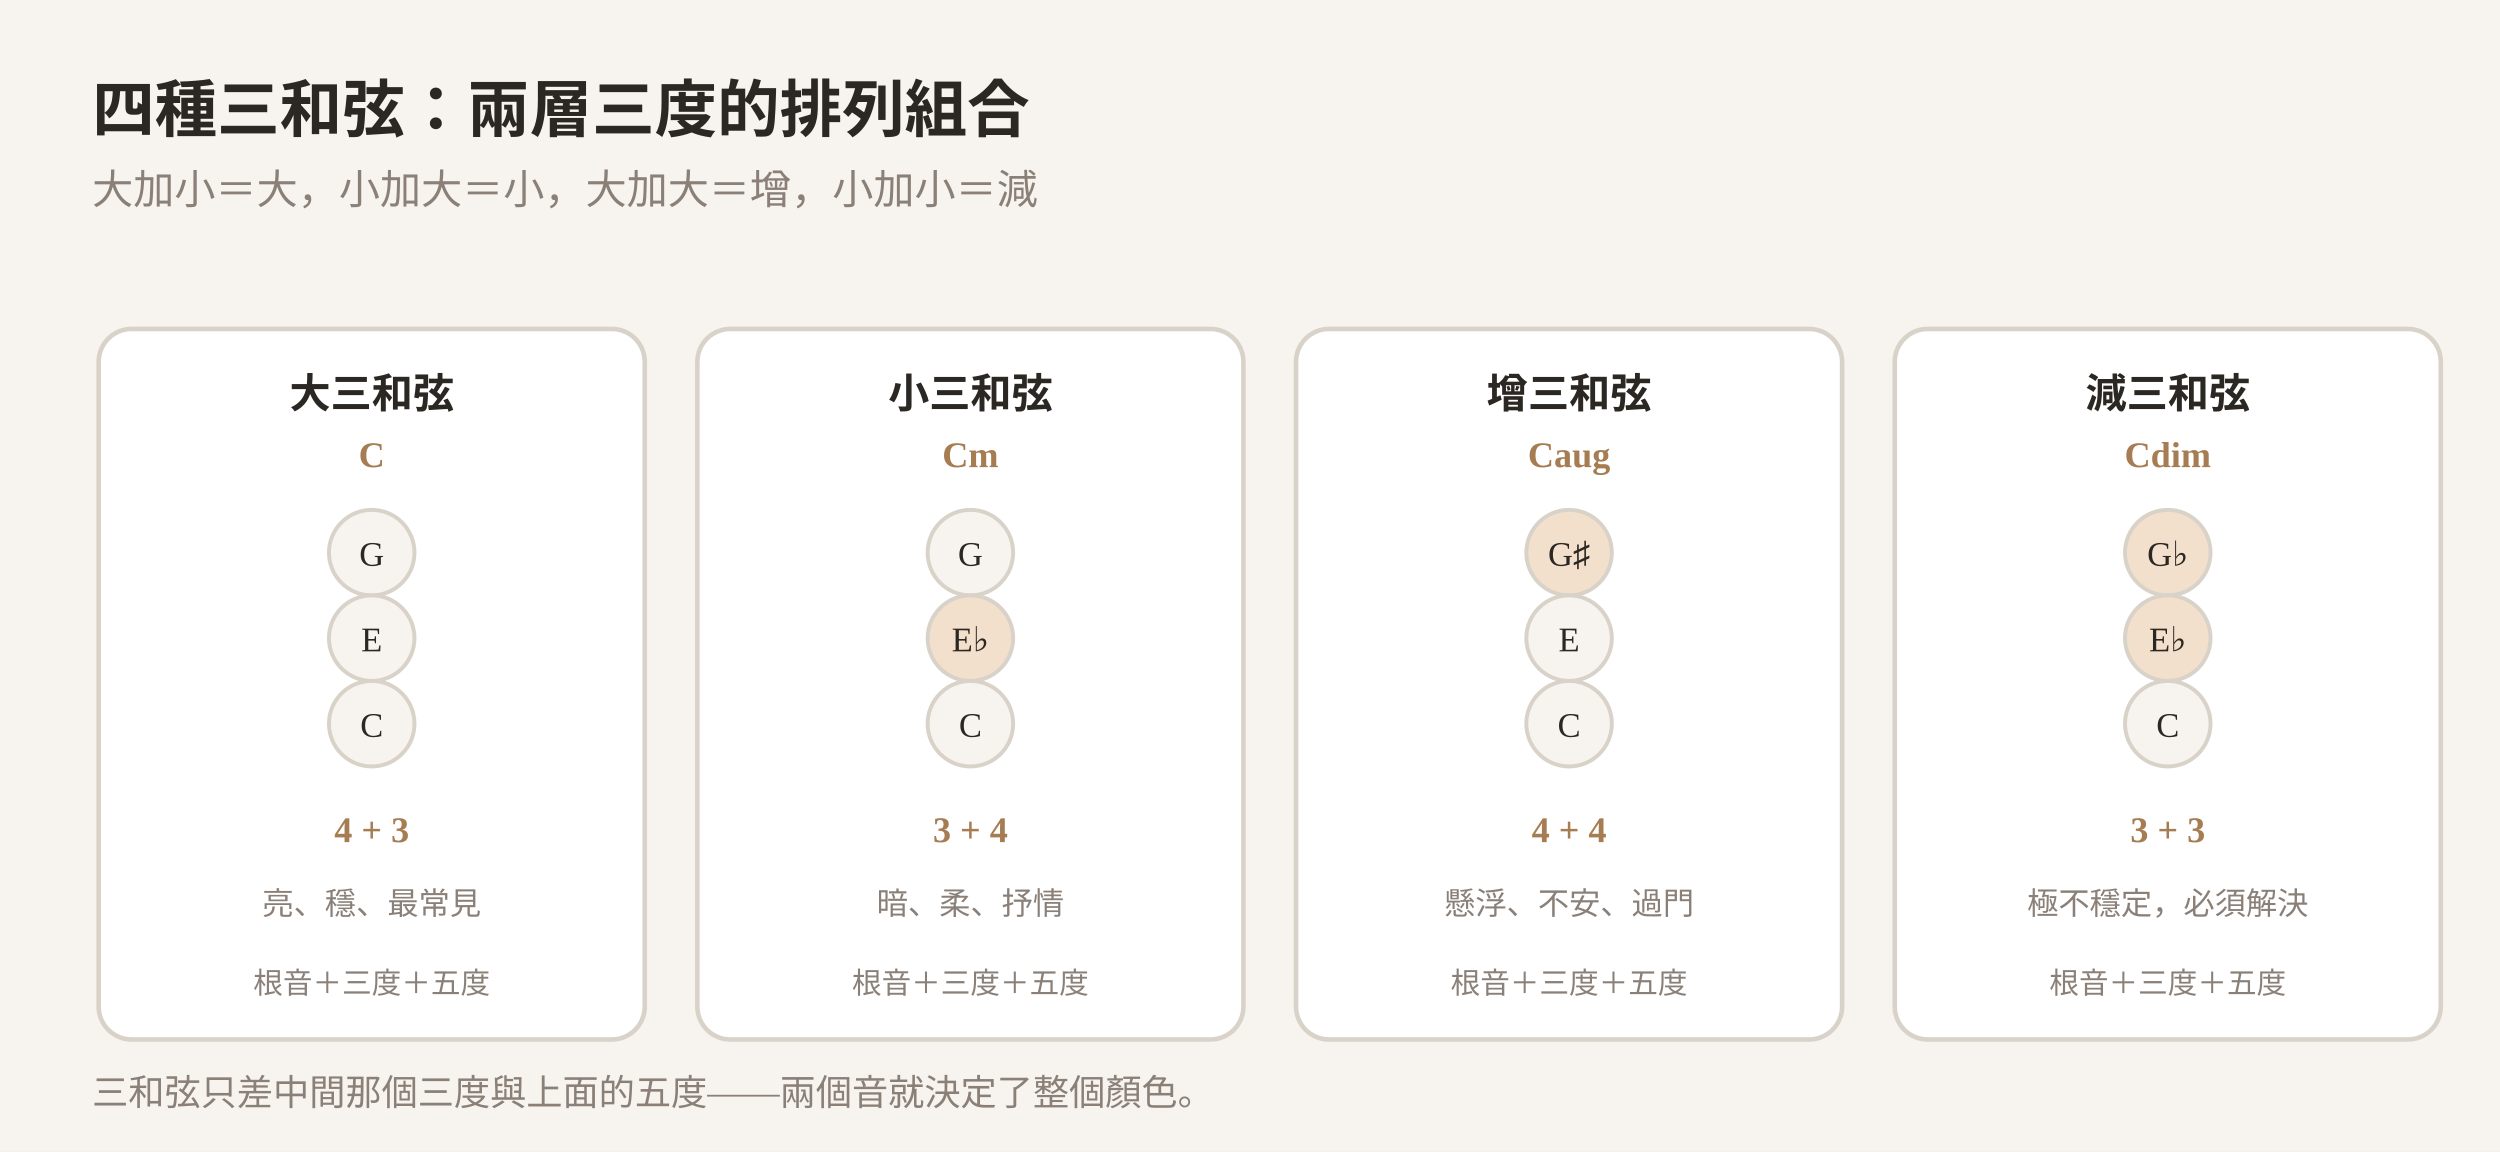
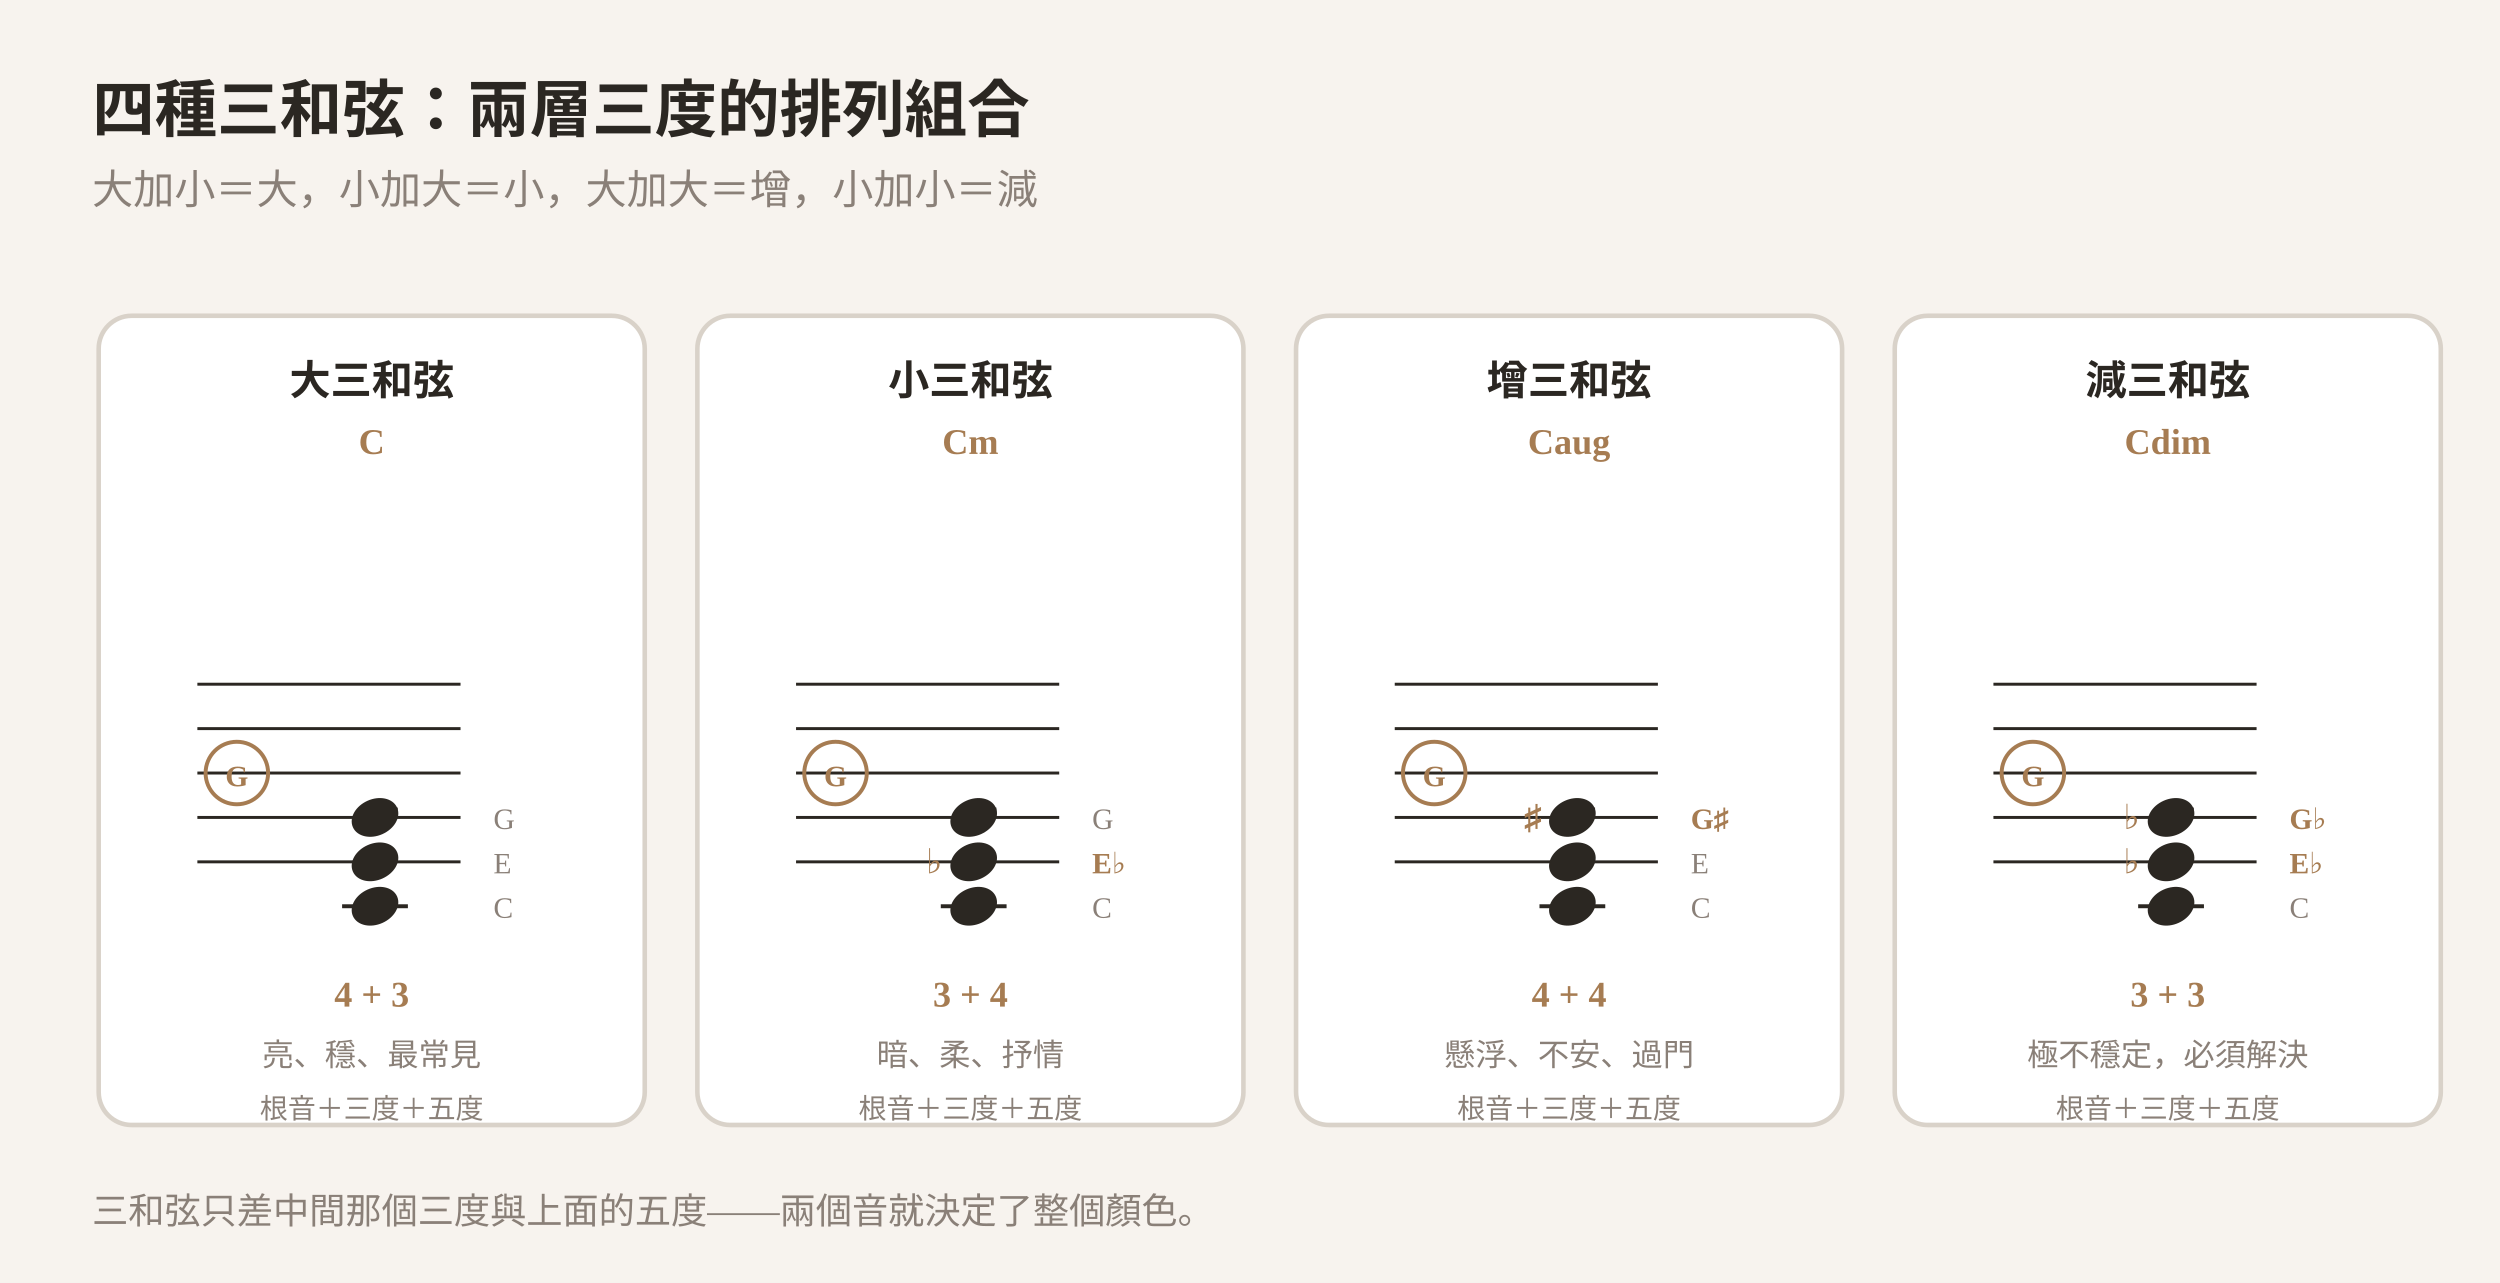
- <svg xmlns="http://www.w3.org/2000/svg" viewBox="0 0 760 350" width="100%" role="img" aria-label="四種三和弦：兩層三度的排列組合">
-   <rect width="760" height="350" fill="#f7f3ee" />
+ <svg xmlns="http://www.w3.org/2000/svg" viewBox="0 0 760 390" width="100%" role="img" aria-label="四種三和弦：兩層三度的排列組合">
+   <rect width="760" height="390" fill="#f7f3ee" />
  <text x="28.0" y="40.0" font-size="19" text-anchor="start" fill="#2b2722" font-weight="700">四種三和弦：兩層三度的排列組合</text>
  <text x="28.0" y="62.0" font-size="12.5" text-anchor="start" fill="#8a8078" font-weight="400">大加小＝大，小加大＝小，大加大＝增，小加小＝減</text>
-   <rect x="30.0" y="100.0" width="166.0" height="216.0" rx="10" fill="#fff" stroke="#d9d2c9" stroke-width="1.4" />
-   <text x="113.0" y="124.0" font-size="12.5" text-anchor="middle" fill="#2b2722" font-weight="700">大三和弦</text>
-   <text x="113.0" y="142.0" font-size="11" text-anchor="middle" fill="#A67C52" font-weight="700">C</text>
-   <circle cx="113.0" cy="168.0" r="13.0" fill="#f7f3ee" stroke="#d9d2c9" stroke-width="1.2" />
-   <text x="113.0" y="172.0" font-size="10.5" text-anchor="middle" fill="#2b2722" font-weight="400">G</text>
-   <circle cx="113.0" cy="194.0" r="13.0" fill="#f7f3ee" stroke="#d9d2c9" stroke-width="1.2" />
-   <text x="113.0" y="198.0" font-size="10.5" text-anchor="middle" fill="#2b2722" font-weight="400">E</text>
-   <circle cx="113.0" cy="220.0" r="13.0" fill="#f7f3ee" stroke="#d9d2c9" stroke-width="1.2" />
-   <text x="113.0" y="224.0" font-size="10.5" text-anchor="middle" fill="#2b2722" font-weight="400">C</text>
-   <text x="113.0" y="256.0" font-size="11" text-anchor="middle" fill="#A67C52" font-weight="700">4 + 3</text>
-   <text x="113.0" y="278.0" font-size="9.5" text-anchor="middle" fill="#8a8078" font-weight="400">亮、穩、最常見</text>
-   <text x="113.0" y="302.0" font-size="9" text-anchor="middle" fill="#8a8078" font-weight="400">根音＋三度＋五度</text>
-   <rect x="212.0" y="100.0" width="166.0" height="216.0" rx="10" fill="#fff" stroke="#d9d2c9" stroke-width="1.4" />
-   <text x="295.0" y="124.0" font-size="12.5" text-anchor="middle" fill="#2b2722" font-weight="700">小三和弦</text>
-   <text x="295.0" y="142.0" font-size="11" text-anchor="middle" fill="#A67C52" font-weight="700">Cm</text>
-   <circle cx="295.0" cy="168.0" r="13.0" fill="#f7f3ee" stroke="#d9d2c9" stroke-width="1.2" />
-   <text x="295.0" y="172.0" font-size="10.5" text-anchor="middle" fill="#2b2722" font-weight="400">G</text>
-   <circle cx="295.0" cy="194.0" r="13.0" fill="#f2e0cc" stroke="#d9d2c9" stroke-width="1.2" />
-   <text x="295.0" y="198.0" font-size="10.5" text-anchor="middle" fill="#2b2722" font-weight="400">E♭</text>
-   <circle cx="295.0" cy="220.0" r="13.0" fill="#f7f3ee" stroke="#d9d2c9" stroke-width="1.2" />
-   <text x="295.0" y="224.0" font-size="10.5" text-anchor="middle" fill="#2b2722" font-weight="400">C</text>
-   <text x="295.0" y="256.0" font-size="11" text-anchor="middle" fill="#A67C52" font-weight="700">3 + 4</text>
-   <text x="295.0" y="278.0" font-size="9.5" text-anchor="middle" fill="#8a8078" font-weight="400">暗、柔、抒情</text>
-   <text x="295.0" y="302.0" font-size="9" text-anchor="middle" fill="#8a8078" font-weight="400">根音＋三度＋五度</text>
-   <rect x="394.0" y="100.0" width="166.0" height="216.0" rx="10" fill="#fff" stroke="#d9d2c9" stroke-width="1.4" />
-   <text x="477.0" y="124.0" font-size="12.5" text-anchor="middle" fill="#2b2722" font-weight="700">增三和弦</text>
-   <text x="477.0" y="142.0" font-size="11" text-anchor="middle" fill="#A67C52" font-weight="700">Caug</text>
-   <circle cx="477.0" cy="168.0" r="13.0" fill="#f2e0cc" stroke="#d9d2c9" stroke-width="1.2" />
-   <text x="477.0" y="172.0" font-size="10.5" text-anchor="middle" fill="#2b2722" font-weight="400">G♯</text>
-   <circle cx="477.0" cy="194.0" r="13.0" fill="#f7f3ee" stroke="#d9d2c9" stroke-width="1.2" />
-   <text x="477.0" y="198.0" font-size="10.5" text-anchor="middle" fill="#2b2722" font-weight="400">E</text>
-   <circle cx="477.0" cy="220.0" r="13.0" fill="#f7f3ee" stroke="#d9d2c9" stroke-width="1.2" />
-   <text x="477.0" y="224.0" font-size="10.5" text-anchor="middle" fill="#2b2722" font-weight="400">C</text>
-   <text x="477.0" y="256.0" font-size="11" text-anchor="middle" fill="#A67C52" font-weight="700">4 + 4</text>
-   <text x="477.0" y="278.0" font-size="9.5" text-anchor="middle" fill="#8a8078" font-weight="400">懸浮、不安、過門</text>
-   <text x="477.0" y="302.0" font-size="9" text-anchor="middle" fill="#8a8078" font-weight="400">根音＋三度＋五度</text>
-   <rect x="576.0" y="100.0" width="166.0" height="216.0" rx="10" fill="#fff" stroke="#d9d2c9" stroke-width="1.4" />
-   <text x="659.0" y="124.0" font-size="12.5" text-anchor="middle" fill="#2b2722" font-weight="700">減三和弦</text>
-   <text x="659.0" y="142.0" font-size="11" text-anchor="middle" fill="#A67C52" font-weight="700">Cdim</text>
-   <circle cx="659.0" cy="168.0" r="13.0" fill="#f2e0cc" stroke="#d9d2c9" stroke-width="1.2" />
-   <text x="659.0" y="172.0" font-size="10.5" text-anchor="middle" fill="#2b2722" font-weight="400">G♭</text>
-   <circle cx="659.0" cy="194.0" r="13.0" fill="#f2e0cc" stroke="#d9d2c9" stroke-width="1.2" />
-   <text x="659.0" y="198.0" font-size="10.5" text-anchor="middle" fill="#2b2722" font-weight="400">E♭</text>
-   <circle cx="659.0" cy="220.0" r="13.0" fill="#f7f3ee" stroke="#d9d2c9" stroke-width="1.2" />
-   <text x="659.0" y="224.0" font-size="10.5" text-anchor="middle" fill="#2b2722" font-weight="400">C</text>
-   <text x="659.0" y="256.0" font-size="11" text-anchor="middle" fill="#A67C52" font-weight="700">3 + 3</text>
-   <text x="659.0" y="278.0" font-size="9.5" text-anchor="middle" fill="#8a8078" font-weight="400">極不穩定，必須解決</text>
-   <text x="659.0" y="302.0" font-size="9" text-anchor="middle" fill="#8a8078" font-weight="400">根音＋三度＋五度</text>
-   <text x="28.0" y="336.0" font-size="11" text-anchor="start" fill="#8a8078" font-weight="400">三和弦只差中間那個三度與上面的五度——兩個音就決定了整個顏色。</text>
+   <rect x="30.0" y="96.0" width="166.0" height="246.0" rx="10" fill="#fff" stroke="#d9d2c9" stroke-width="1.4" />
+   <text x="113.0" y="120.0" font-size="12.5" text-anchor="middle" fill="#2b2722" font-weight="700">大三和弦</text>
+   <text x="113.0" y="138.0" font-size="11" text-anchor="middle" fill="#A67C52" font-weight="700">C</text>
+   <line x1="60.0" y1="262.0" x2="140.0" y2="262.0" stroke="#2b2722" stroke-width="0.9" />
+   <line x1="60.0" y1="248.5" x2="140.0" y2="248.5" stroke="#2b2722" stroke-width="0.9" />
+   <line x1="60.0" y1="235.0" x2="140.0" y2="235.0" stroke="#2b2722" stroke-width="0.9" />
+   <line x1="60.0" y1="221.5" x2="140.0" y2="221.5" stroke="#2b2722" stroke-width="0.9" />
+   <line x1="60.0" y1="208.0" x2="140.0" y2="208.0" stroke="#2b2722" stroke-width="0.9" />
+   <circle cx="72.0" cy="235.0" r="9.5" fill="none" stroke="#A67C52" stroke-width="1.2" />
+   <text x="72.0" y="239.0" font-size="9" text-anchor="middle" fill="#A67C52" font-weight="700">G</text>
+   <line x1="104.0" y1="275.5" x2="124.0" y2="275.5" stroke="#2b2722" stroke-width="1.2" />
+   <ellipse cx="114.0" cy="275.5" rx="6.6" ry="4.8" fill="#2b2722" stroke="#2b2722" stroke-width="1.5" transform="rotate(-24 114.0 275.5)" />
+   <ellipse cx="114.0" cy="262.0" rx="6.6" ry="4.8" fill="#2b2722" stroke="#2b2722" stroke-width="1.5" transform="rotate(-24 114.0 262.0)" />
+   <ellipse cx="114.0" cy="248.5" rx="6.6" ry="4.8" fill="#2b2722" stroke="#2b2722" stroke-width="1.5" transform="rotate(-24 114.0 248.5)" />
+   <line x1="120.2" y1="247.5" x2="120.2" y2="245.5" stroke="#2b2722" stroke-width="1.4" />
+   <text x="150.0" y="279.0" font-size="9" text-anchor="start" fill="#8a8078" font-weight="400">C</text>
+   <text x="150.0" y="265.5" font-size="9" text-anchor="start" fill="#8a8078" font-weight="400">E</text>
+   <text x="150.0" y="252.0" font-size="9" text-anchor="start" fill="#8a8078" font-weight="400">G</text>
+   <text x="113.0" y="306.0" font-size="11" text-anchor="middle" fill="#A67C52" font-weight="700">4 + 3</text>
+   <text x="113.0" y="324.0" font-size="9.5" text-anchor="middle" fill="#8a8078" font-weight="400">亮、穩、最常見</text>
+   <text x="113.0" y="340.0" font-size="8.5" text-anchor="middle" fill="#8a8078" font-weight="400">根音＋三度＋五度</text>
+   <rect x="212.0" y="96.0" width="166.0" height="246.0" rx="10" fill="#fff" stroke="#d9d2c9" stroke-width="1.4" />
+   <text x="295.0" y="120.0" font-size="12.5" text-anchor="middle" fill="#2b2722" font-weight="700">小三和弦</text>
+   <text x="295.0" y="138.0" font-size="11" text-anchor="middle" fill="#A67C52" font-weight="700">Cm</text>
+   <line x1="242.0" y1="262.0" x2="322.0" y2="262.0" stroke="#2b2722" stroke-width="0.9" />
+   <line x1="242.0" y1="248.5" x2="322.0" y2="248.5" stroke="#2b2722" stroke-width="0.9" />
+   <line x1="242.0" y1="235.0" x2="322.0" y2="235.0" stroke="#2b2722" stroke-width="0.9" />
+   <line x1="242.0" y1="221.5" x2="322.0" y2="221.5" stroke="#2b2722" stroke-width="0.9" />
+   <line x1="242.0" y1="208.0" x2="322.0" y2="208.0" stroke="#2b2722" stroke-width="0.9" />
+   <circle cx="254.0" cy="235.0" r="9.5" fill="none" stroke="#A67C52" stroke-width="1.2" />
+   <text x="254.0" y="239.0" font-size="9" text-anchor="middle" fill="#A67C52" font-weight="700">G</text>
+   <line x1="286.0" y1="275.5" x2="306.0" y2="275.5" stroke="#2b2722" stroke-width="1.2" />
+   <text x="284.0" y="265.5" font-size="10.5" text-anchor="middle" fill="#A67C52" font-weight="700">♭</text>
+   <ellipse cx="296.0" cy="275.5" rx="6.6" ry="4.8" fill="#2b2722" stroke="#2b2722" stroke-width="1.5" transform="rotate(-24 296.0 275.5)" />
+   <ellipse cx="296.0" cy="262.0" rx="6.6" ry="4.8" fill="#2b2722" stroke="#2b2722" stroke-width="1.5" transform="rotate(-24 296.0 262.0)" />
+   <ellipse cx="296.0" cy="248.5" rx="6.6" ry="4.8" fill="#2b2722" stroke="#2b2722" stroke-width="1.5" transform="rotate(-24 296.0 248.5)" />
+   <line x1="302.2" y1="247.5" x2="302.2" y2="245.5" stroke="#2b2722" stroke-width="1.4" />
+   <text x="332.0" y="279.0" font-size="9" text-anchor="start" fill="#8a8078" font-weight="400">C</text>
+   <text x="332.0" y="265.5" font-size="9" text-anchor="start" fill="#A67C52" font-weight="700">E♭</text>
+   <text x="332.0" y="252.0" font-size="9" text-anchor="start" fill="#8a8078" font-weight="400">G</text>
+   <text x="295.0" y="306.0" font-size="11" text-anchor="middle" fill="#A67C52" font-weight="700">3 + 4</text>
+   <text x="295.0" y="324.0" font-size="9.5" text-anchor="middle" fill="#8a8078" font-weight="400">暗、柔、抒情</text>
+   <text x="295.0" y="340.0" font-size="8.5" text-anchor="middle" fill="#8a8078" font-weight="400">根音＋三度＋五度</text>
+   <rect x="394.0" y="96.0" width="166.0" height="246.0" rx="10" fill="#fff" stroke="#d9d2c9" stroke-width="1.4" />
+   <text x="477.0" y="120.0" font-size="12.5" text-anchor="middle" fill="#2b2722" font-weight="700">增三和弦</text>
+   <text x="477.0" y="138.0" font-size="11" text-anchor="middle" fill="#A67C52" font-weight="700">Caug</text>
+   <line x1="424.0" y1="262.0" x2="504.0" y2="262.0" stroke="#2b2722" stroke-width="0.9" />
+   <line x1="424.0" y1="248.5" x2="504.0" y2="248.5" stroke="#2b2722" stroke-width="0.9" />
+   <line x1="424.0" y1="235.0" x2="504.0" y2="235.0" stroke="#2b2722" stroke-width="0.9" />
+   <line x1="424.0" y1="221.5" x2="504.0" y2="221.5" stroke="#2b2722" stroke-width="0.9" />
+   <line x1="424.0" y1="208.0" x2="504.0" y2="208.0" stroke="#2b2722" stroke-width="0.9" />
+   <circle cx="436.0" cy="235.0" r="9.5" fill="none" stroke="#A67C52" stroke-width="1.2" />
+   <text x="436.0" y="239.0" font-size="9" text-anchor="middle" fill="#A67C52" font-weight="700">G</text>
+   <line x1="468.0" y1="275.5" x2="488.0" y2="275.5" stroke="#2b2722" stroke-width="1.2" />
+   <text x="466.0" y="252.0" font-size="10.5" text-anchor="middle" fill="#A67C52" font-weight="700">♯</text>
+   <ellipse cx="478.0" cy="275.5" rx="6.6" ry="4.8" fill="#2b2722" stroke="#2b2722" stroke-width="1.5" transform="rotate(-24 478.0 275.5)" />
+   <ellipse cx="478.0" cy="262.0" rx="6.6" ry="4.8" fill="#2b2722" stroke="#2b2722" stroke-width="1.5" transform="rotate(-24 478.0 262.0)" />
+   <ellipse cx="478.0" cy="248.5" rx="6.6" ry="4.8" fill="#2b2722" stroke="#2b2722" stroke-width="1.5" transform="rotate(-24 478.0 248.5)" />
+   <line x1="484.2" y1="247.5" x2="484.2" y2="245.5" stroke="#2b2722" stroke-width="1.4" />
+   <text x="514.0" y="279.0" font-size="9" text-anchor="start" fill="#8a8078" font-weight="400">C</text>
+   <text x="514.0" y="265.5" font-size="9" text-anchor="start" fill="#8a8078" font-weight="400">E</text>
+   <text x="514.0" y="252.0" font-size="9" text-anchor="start" fill="#A67C52" font-weight="700">G♯</text>
+   <text x="477.0" y="306.0" font-size="11" text-anchor="middle" fill="#A67C52" font-weight="700">4 + 4</text>
+   <text x="477.0" y="324.0" font-size="9.5" text-anchor="middle" fill="#8a8078" font-weight="400">懸浮、不安、過門</text>
+   <text x="477.0" y="340.0" font-size="8.5" text-anchor="middle" fill="#8a8078" font-weight="400">根音＋三度＋五度</text>
+   <rect x="576.0" y="96.0" width="166.0" height="246.0" rx="10" fill="#fff" stroke="#d9d2c9" stroke-width="1.4" />
+   <text x="659.0" y="120.0" font-size="12.5" text-anchor="middle" fill="#2b2722" font-weight="700">減三和弦</text>
+   <text x="659.0" y="138.0" font-size="11" text-anchor="middle" fill="#A67C52" font-weight="700">Cdim</text>
+   <line x1="606.0" y1="262.0" x2="686.0" y2="262.0" stroke="#2b2722" stroke-width="0.9" />
+   <line x1="606.0" y1="248.5" x2="686.0" y2="248.5" stroke="#2b2722" stroke-width="0.9" />
+   <line x1="606.0" y1="235.0" x2="686.0" y2="235.0" stroke="#2b2722" stroke-width="0.9" />
+   <line x1="606.0" y1="221.5" x2="686.0" y2="221.5" stroke="#2b2722" stroke-width="0.9" />
+   <line x1="606.0" y1="208.0" x2="686.0" y2="208.0" stroke="#2b2722" stroke-width="0.9" />
+   <circle cx="618.0" cy="235.0" r="9.5" fill="none" stroke="#A67C52" stroke-width="1.2" />
+   <text x="618.0" y="239.0" font-size="9" text-anchor="middle" fill="#A67C52" font-weight="700">G</text>
+   <line x1="650.0" y1="275.5" x2="670.0" y2="275.5" stroke="#2b2722" stroke-width="1.2" />
+   <text x="648.0" y="265.5" font-size="10.5" text-anchor="middle" fill="#A67C52" font-weight="700">♭</text>
+   <text x="648.0" y="252.0" font-size="10.5" text-anchor="middle" fill="#A67C52" font-weight="700">♭</text>
+   <ellipse cx="660.0" cy="275.5" rx="6.6" ry="4.8" fill="#2b2722" stroke="#2b2722" stroke-width="1.5" transform="rotate(-24 660.0 275.5)" />
+   <ellipse cx="660.0" cy="262.0" rx="6.6" ry="4.8" fill="#2b2722" stroke="#2b2722" stroke-width="1.5" transform="rotate(-24 660.0 262.0)" />
+   <ellipse cx="660.0" cy="248.5" rx="6.6" ry="4.8" fill="#2b2722" stroke="#2b2722" stroke-width="1.5" transform="rotate(-24 660.0 248.5)" />
+   <line x1="666.2" y1="247.5" x2="666.2" y2="245.5" stroke="#2b2722" stroke-width="1.4" />
+   <text x="696.0" y="279.0" font-size="9" text-anchor="start" fill="#8a8078" font-weight="400">C</text>
+   <text x="696.0" y="265.5" font-size="9" text-anchor="start" fill="#A67C52" font-weight="700">E♭</text>
+   <text x="696.0" y="252.0" font-size="9" text-anchor="start" fill="#A67C52" font-weight="700">G♭</text>
+   <text x="659.0" y="306.0" font-size="11" text-anchor="middle" fill="#A67C52" font-weight="700">3 + 3</text>
+   <text x="659.0" y="324.0" font-size="9.5" text-anchor="middle" fill="#8a8078" font-weight="400">極不穩定，必須解決</text>
+   <text x="659.0" y="340.0" font-size="8.5" text-anchor="middle" fill="#8a8078" font-weight="400">根音＋三度＋五度</text>
+   <text x="28.0" y="372.0" font-size="11" text-anchor="start" fill="#8a8078" font-weight="400">三和弦只差中間那個三度與上面的五度——兩個音就決定了整個顏色。</text>
</svg>
